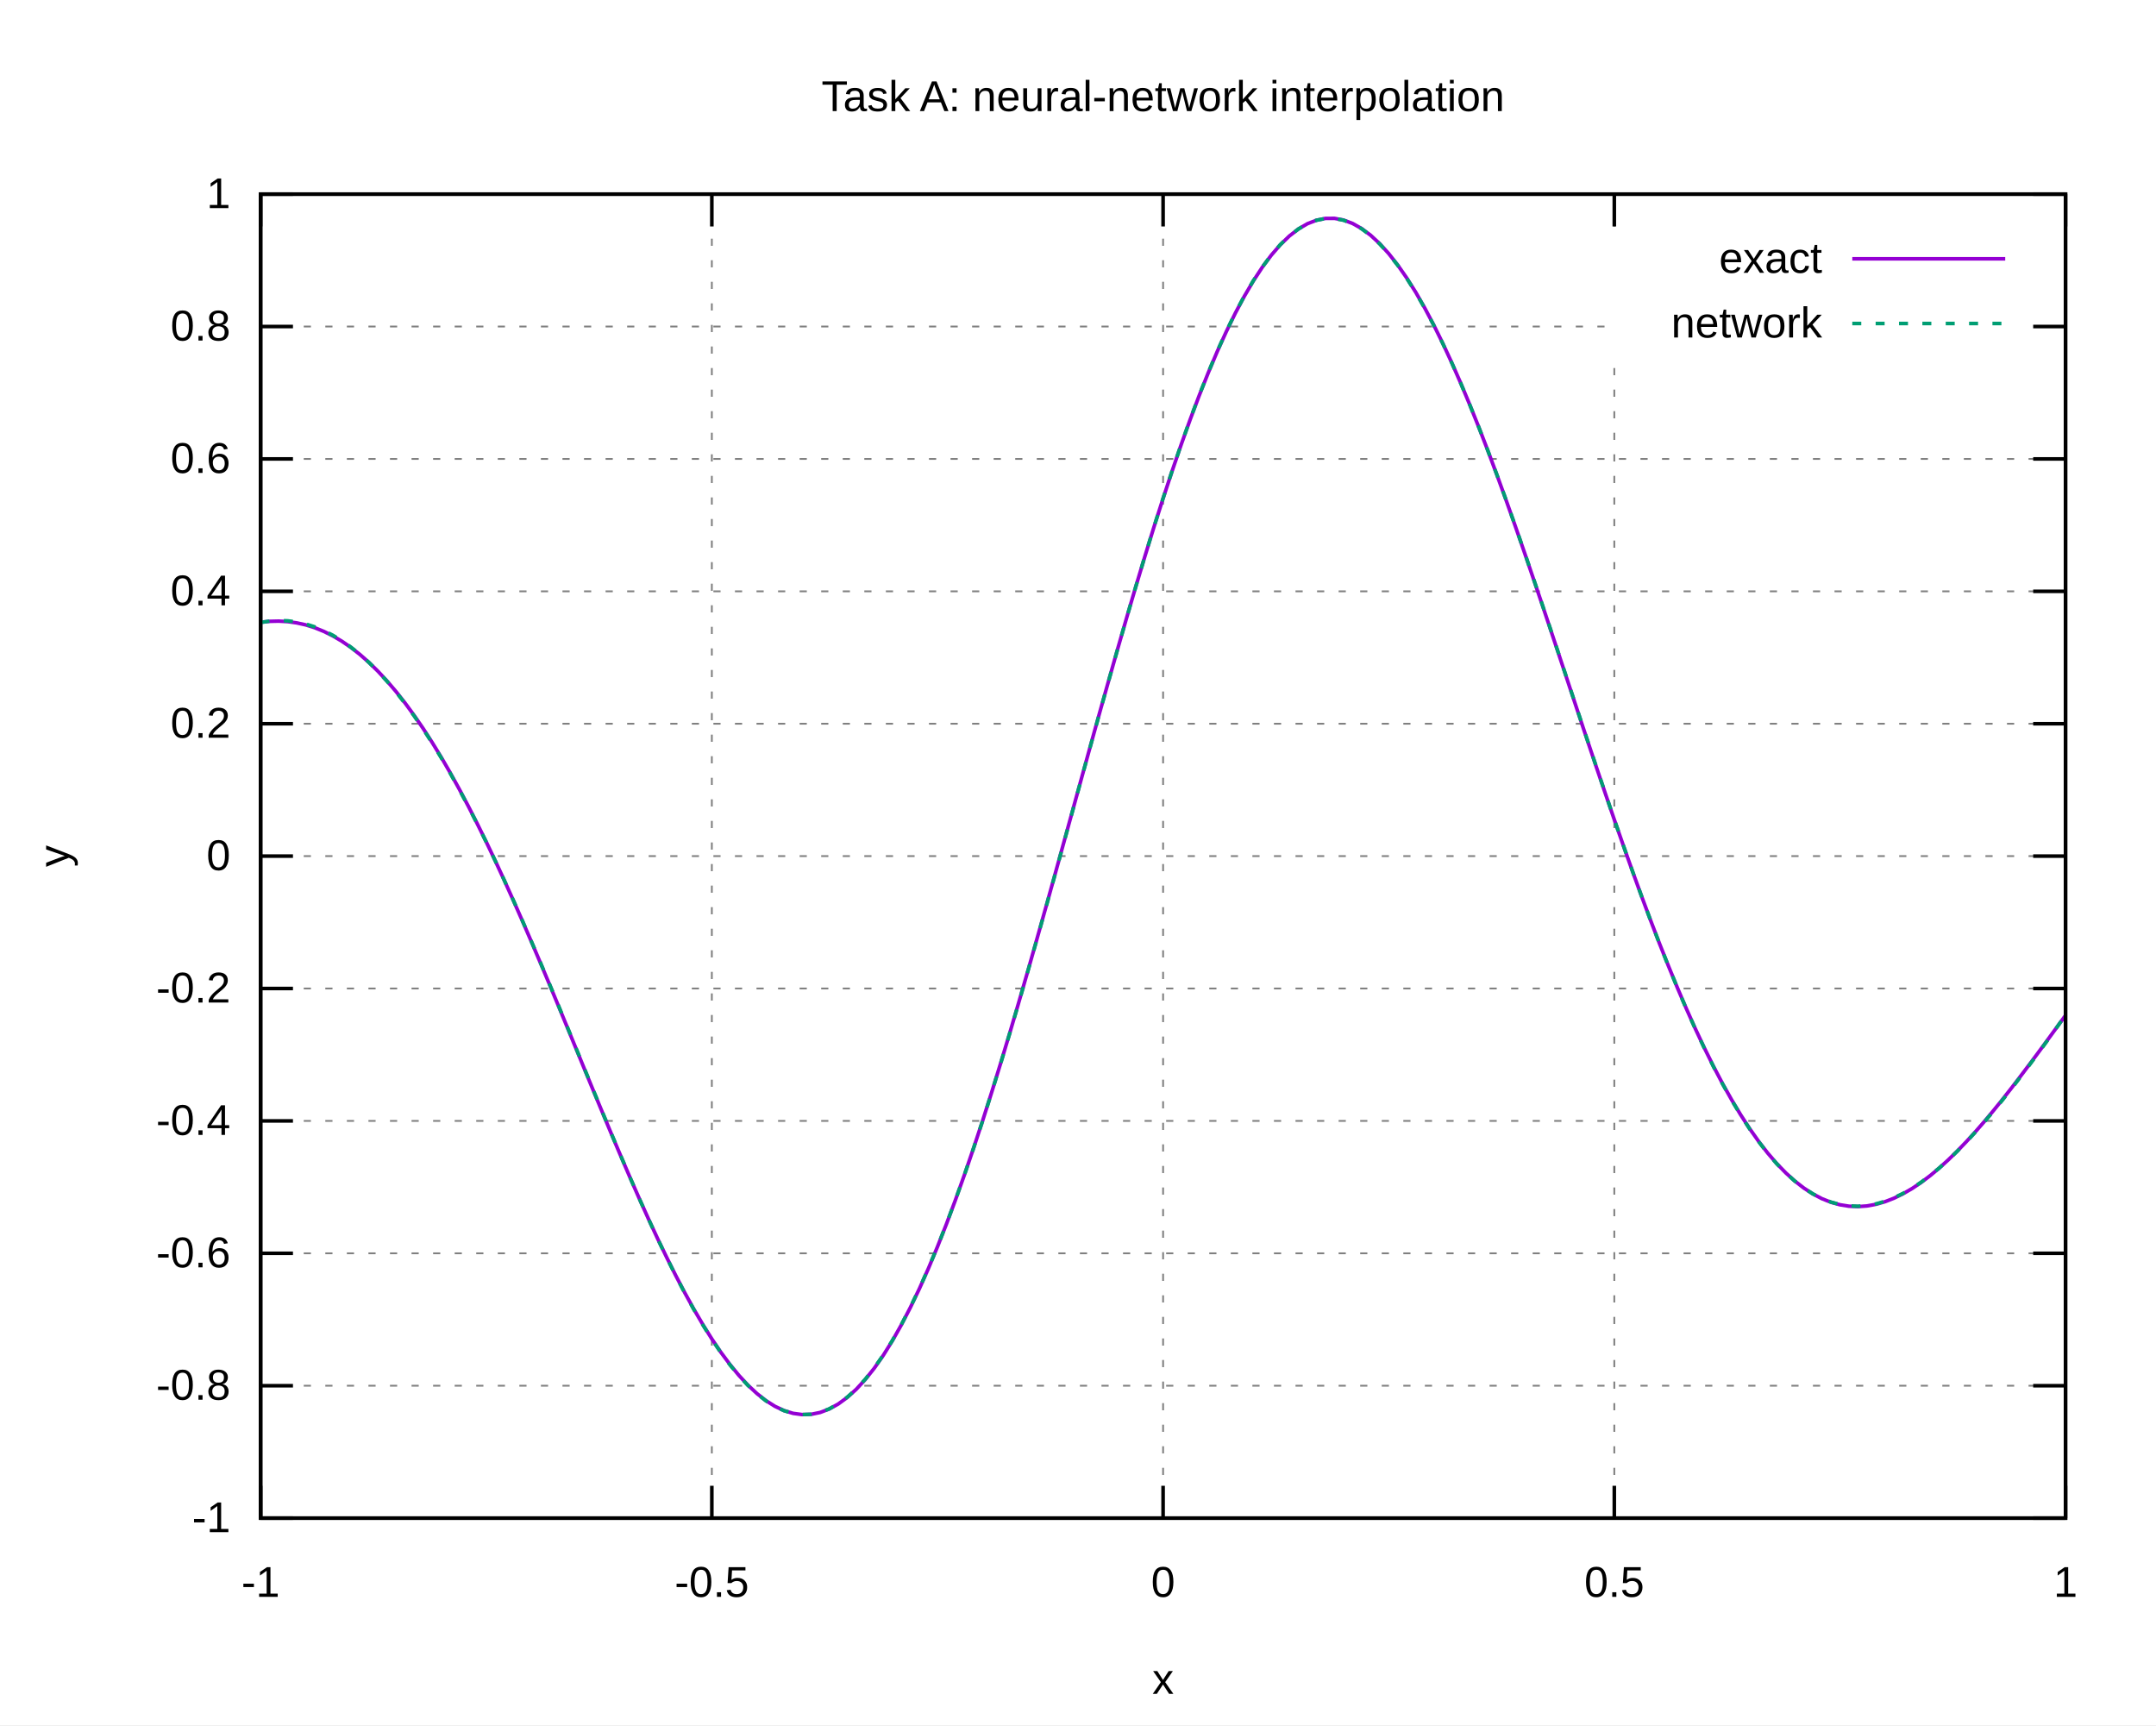
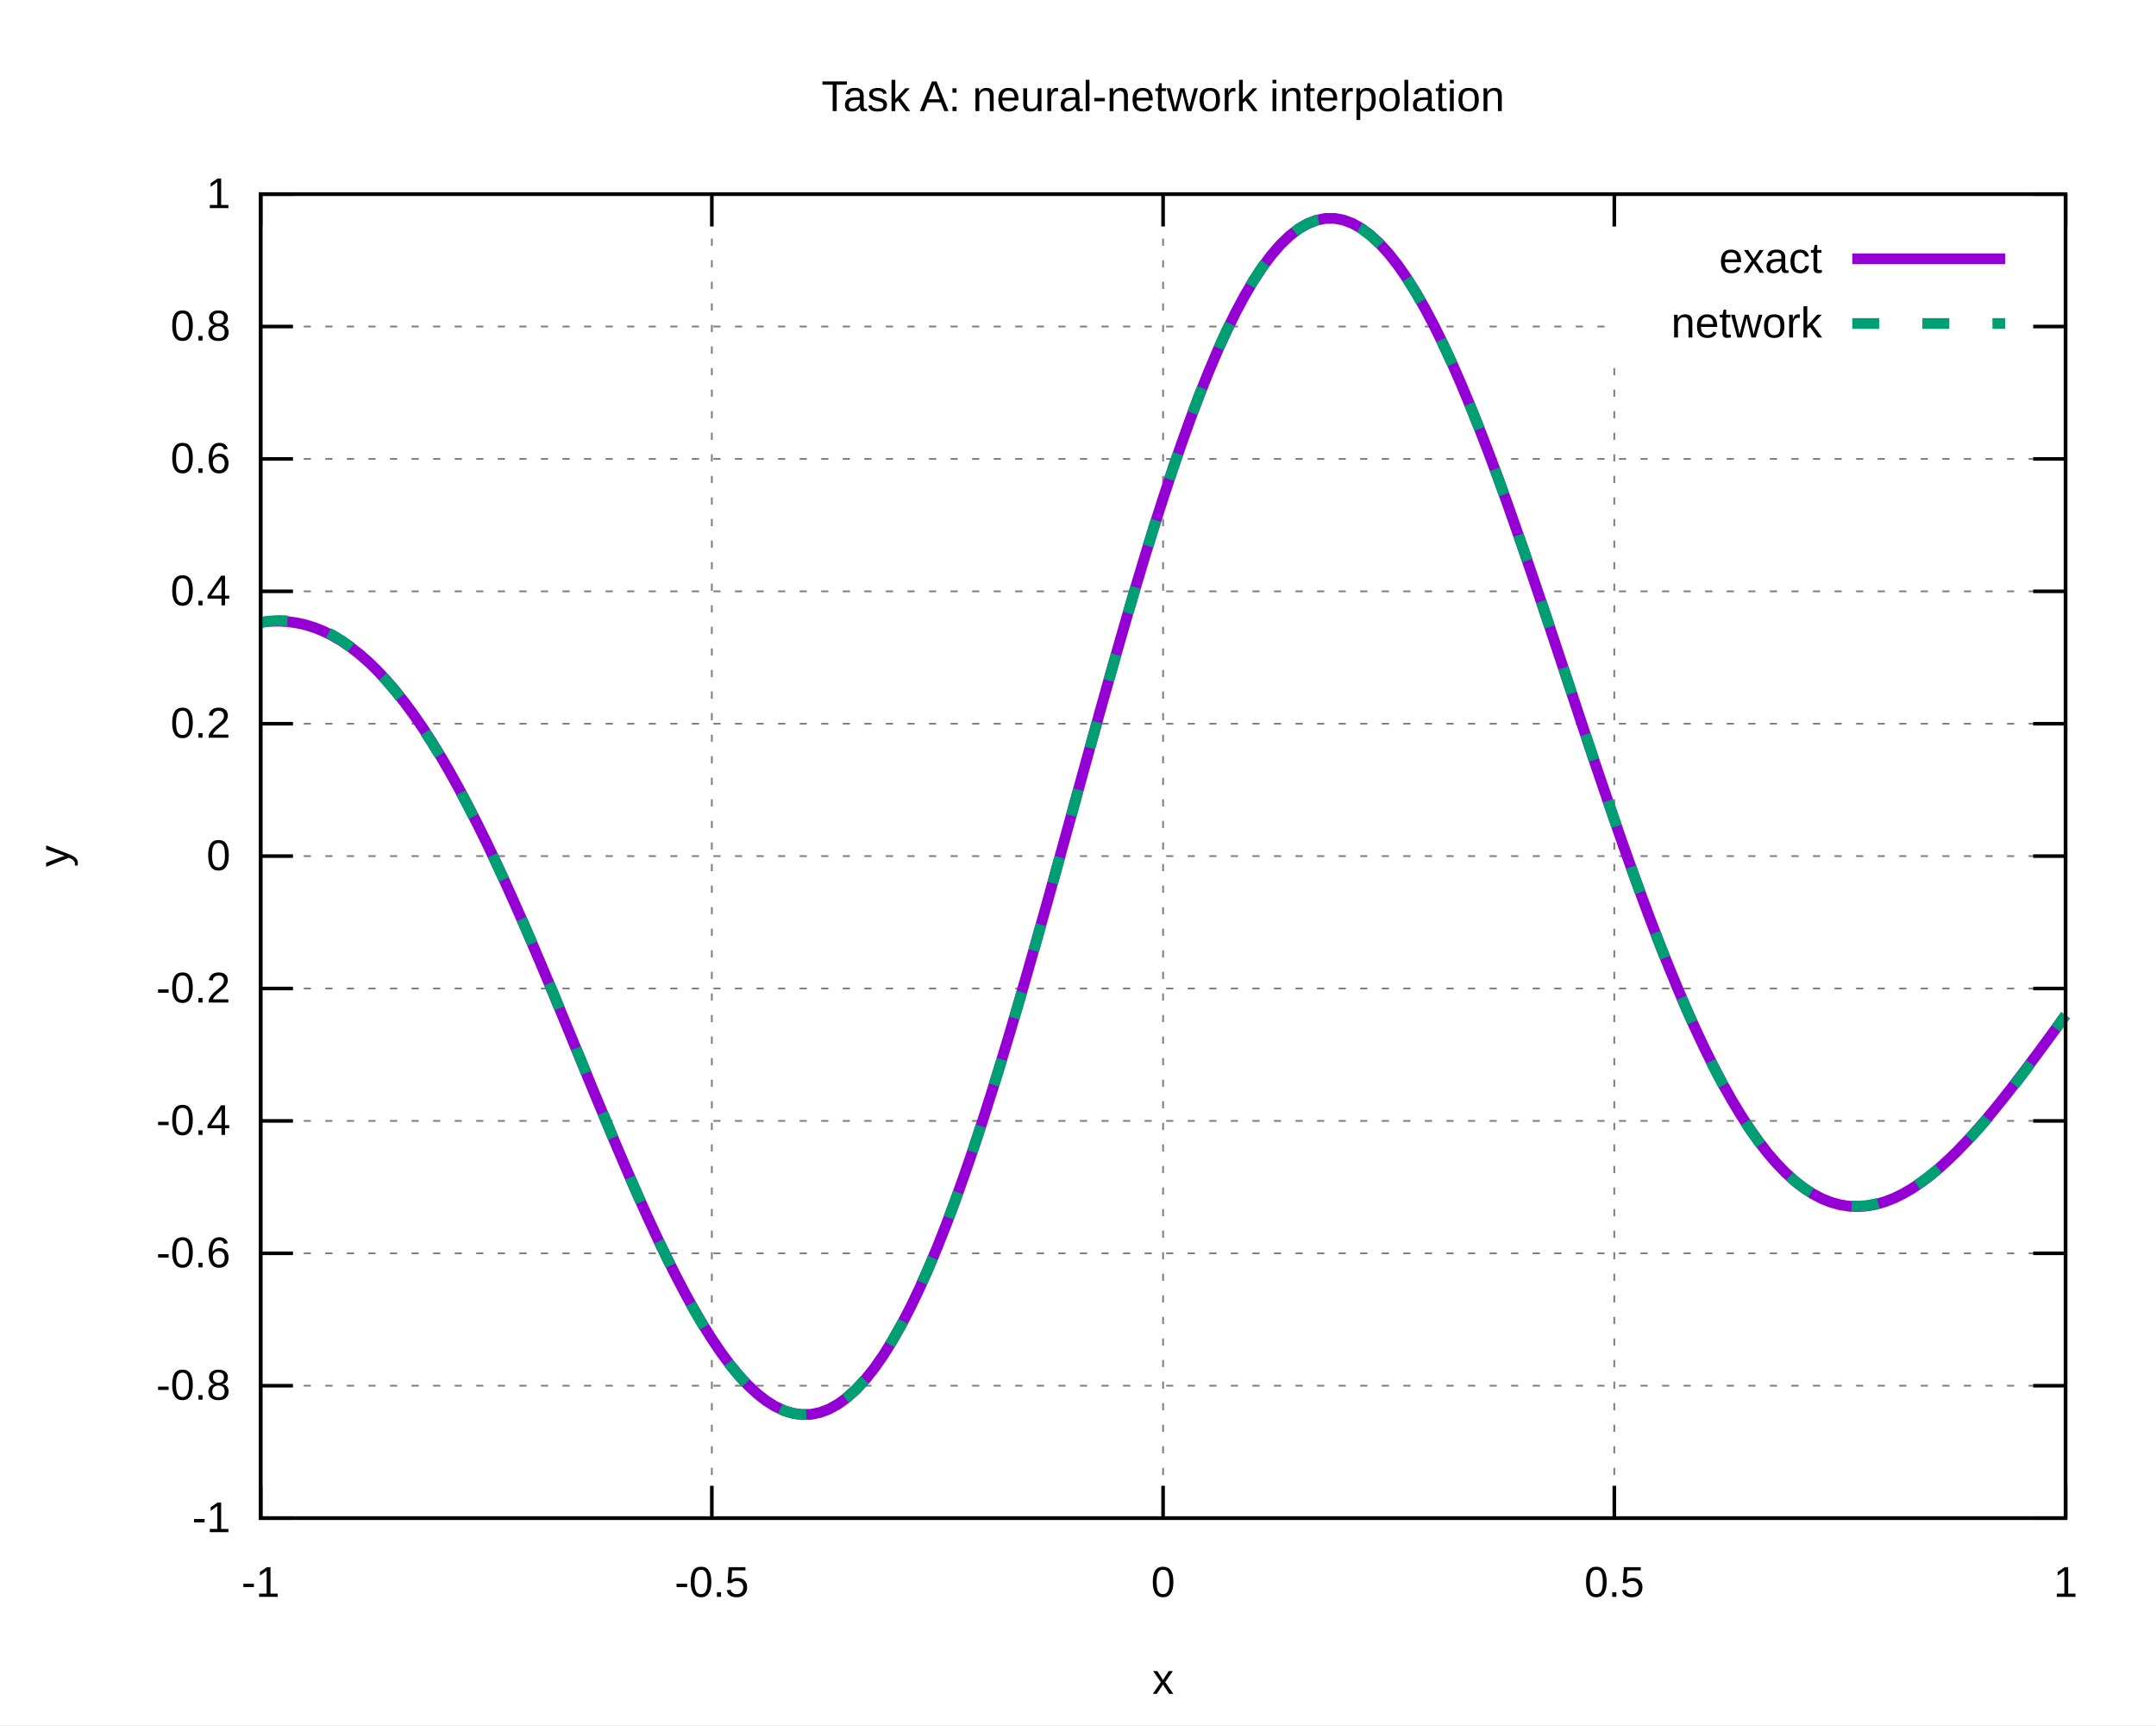
<svg xmlns="http://www.w3.org/2000/svg" xmlns:xlink="http://www.w3.org/1999/xlink" width="600" height="480" viewBox="0 0 600 480">
  <g id="gnuplot_canvas">
    <rect x="0" y="0" width="600" height="480" fill="#ffffff" />
    <defs>
      <circle id="gpDot" r="0.5" stroke-width="0.5" stroke="currentColor" />
      <path id="gpPt0" stroke-width="0.222" stroke="currentColor" d="M-1,0 h2 M0,-1 v2" />
      <path id="gpPt1" stroke-width="0.222" stroke="currentColor" d="M-1,-1 L1,1 M1,-1 L-1,1" />
      <path id="gpPt2" stroke-width="0.222" stroke="currentColor" d="M-1,0 L1,0 M0,-1 L0,1 M-1,-1 L1,1 M-1,1 L1,-1" />
      <rect id="gpPt3" stroke-width="0.222" stroke="currentColor" x="-1" y="-1" width="2" height="2" />
      <rect id="gpPt4" stroke-width="0.222" stroke="currentColor" fill="currentColor" x="-1" y="-1" width="2" height="2" />
      <circle id="gpPt5" stroke-width="0.222" stroke="currentColor" cx="0" cy="0" r="1" />
      <use xlink:href="#gpPt5" id="gpPt6" fill="currentColor" stroke="none" />
      <path id="gpPt7" stroke-width="0.222" stroke="currentColor" d="M0,-1.33 L-1.33,0.67 L1.33,0.67 z" />
      <use xlink:href="#gpPt7" id="gpPt8" fill="currentColor" stroke="none" />
      <use xlink:href="#gpPt7" id="gpPt9" stroke="currentColor" transform="rotate(180)" />
      <use xlink:href="#gpPt9" id="gpPt10" fill="currentColor" stroke="none" />
      <use xlink:href="#gpPt3" id="gpPt11" stroke="currentColor" transform="rotate(45)" />
      <use xlink:href="#gpPt11" id="gpPt12" fill="currentColor" stroke="none" />
      <path id="gpPt13" stroke-width="0.222" stroke="currentColor" d="M0,1.330 L1.265,0.411 L0.782,-1.067 L-0.782,-1.076 L-1.265,0.411 z" />
      <use xlink:href="#gpPt13" id="gpPt14" fill="currentColor" stroke="none" />
      <filter id="textbox" filterUnits="objectBoundingBox" x="0" y="0" height="1" width="1">
        <feFlood flood-color="#FFFFFF" flood-opacity="1" result="bgnd" />
        <feComposite in="SourceGraphic" in2="bgnd" operator="atop" />
      </filter>
      <filter id="greybox" filterUnits="objectBoundingBox" x="0" y="0" height="1" width="1">
        <feFlood flood-color="lightgrey" flood-opacity="1" result="grey" />
        <feComposite in="SourceGraphic" in2="grey" operator="atop" />
      </filter>
    </defs>
    <g fill="none" color="#FFFFFF" stroke="currentColor" stroke-width="1.00" stroke-linecap="butt" stroke-linejoin="miter">
</g>
    <g fill="none" color="black" stroke="currentColor" stroke-width="1.00" stroke-linecap="butt" stroke-linejoin="miter">
</g>
    <g fill="none" color="black" stroke="black" stroke-width="0.50" stroke-linecap="butt" stroke-linejoin="miter">
</g>
    <g fill="none" color="gray" stroke="currentColor" stroke-width="0.50" stroke-linecap="butt" stroke-linejoin="miter">
      <path stroke="gray" stroke-dasharray="2,4" class="gridline" d="M72.53,422.40 L574.82,422.40  " />
    </g>
    <g fill="none" color="gray" stroke="gray" stroke-width="1.00" stroke-linecap="butt" stroke-linejoin="miter">
</g>
    <g fill="none" color="black" stroke="currentColor" stroke-width="1.00" stroke-linecap="butt" stroke-linejoin="miter">
      <path stroke="black" d="M72.53,422.40 L81.53,422.40 M574.82,422.40 L565.82,422.40  " />
      <g transform="translate(64.14,426.30)" stroke="none" fill="black" font-family="Arial" font-size="12.00" text-anchor="end">
        <text>
          <tspan font-family="Arial">-1</tspan>
        </text>
      </g>
    </g>
    <g fill="none" color="black" stroke="currentColor" stroke-width="1.00" stroke-linecap="butt" stroke-linejoin="miter">
</g>
    <g fill="none" color="black" stroke="black" stroke-width="0.50" stroke-linecap="butt" stroke-linejoin="miter">
</g>
    <g fill="none" color="gray" stroke="currentColor" stroke-width="0.50" stroke-linecap="butt" stroke-linejoin="miter">
      <path stroke="gray" stroke-dasharray="2,4" class="gridline" d="M72.53,385.56 L574.82,385.56  " />
    </g>
    <g fill="none" color="gray" stroke="gray" stroke-width="1.00" stroke-linecap="butt" stroke-linejoin="miter">
</g>
    <g fill="none" color="black" stroke="currentColor" stroke-width="1.00" stroke-linecap="butt" stroke-linejoin="miter">
      <path stroke="black" d="M72.53,385.56 L81.53,385.56 M574.82,385.56 L565.82,385.56  " />
      <g transform="translate(64.14,389.46)" stroke="none" fill="black" font-family="Arial" font-size="12.00" text-anchor="end">
        <text>
          <tspan font-family="Arial">-0.8</tspan>
        </text>
      </g>
    </g>
    <g fill="none" color="black" stroke="currentColor" stroke-width="1.00" stroke-linecap="butt" stroke-linejoin="miter">
</g>
    <g fill="none" color="black" stroke="black" stroke-width="0.50" stroke-linecap="butt" stroke-linejoin="miter">
</g>
    <g fill="none" color="gray" stroke="currentColor" stroke-width="0.50" stroke-linecap="butt" stroke-linejoin="miter">
      <path stroke="gray" stroke-dasharray="2,4" class="gridline" d="M72.53,348.72 L574.82,348.72  " />
    </g>
    <g fill="none" color="gray" stroke="gray" stroke-width="1.00" stroke-linecap="butt" stroke-linejoin="miter">
</g>
    <g fill="none" color="black" stroke="currentColor" stroke-width="1.00" stroke-linecap="butt" stroke-linejoin="miter">
      <path stroke="black" d="M72.53,348.72 L81.53,348.72 M574.82,348.72 L565.82,348.72  " />
      <g transform="translate(64.14,352.62)" stroke="none" fill="black" font-family="Arial" font-size="12.00" text-anchor="end">
        <text>
          <tspan font-family="Arial">-0.6</tspan>
        </text>
      </g>
    </g>
    <g fill="none" color="black" stroke="currentColor" stroke-width="1.00" stroke-linecap="butt" stroke-linejoin="miter">
</g>
    <g fill="none" color="black" stroke="black" stroke-width="0.50" stroke-linecap="butt" stroke-linejoin="miter">
</g>
    <g fill="none" color="gray" stroke="currentColor" stroke-width="0.50" stroke-linecap="butt" stroke-linejoin="miter">
      <path stroke="gray" stroke-dasharray="2,4" class="gridline" d="M72.53,311.88 L574.82,311.88  " />
    </g>
    <g fill="none" color="gray" stroke="gray" stroke-width="1.00" stroke-linecap="butt" stroke-linejoin="miter">
</g>
    <g fill="none" color="black" stroke="currentColor" stroke-width="1.00" stroke-linecap="butt" stroke-linejoin="miter">
      <path stroke="black" d="M72.53,311.88 L81.53,311.88 M574.82,311.88 L565.82,311.88  " />
      <g transform="translate(64.14,315.78)" stroke="none" fill="black" font-family="Arial" font-size="12.00" text-anchor="end">
        <text>
          <tspan font-family="Arial">-0.4</tspan>
        </text>
      </g>
    </g>
    <g fill="none" color="black" stroke="currentColor" stroke-width="1.00" stroke-linecap="butt" stroke-linejoin="miter">
</g>
    <g fill="none" color="black" stroke="black" stroke-width="0.50" stroke-linecap="butt" stroke-linejoin="miter">
</g>
    <g fill="none" color="gray" stroke="currentColor" stroke-width="0.50" stroke-linecap="butt" stroke-linejoin="miter">
      <path stroke="gray" stroke-dasharray="2,4" class="gridline" d="M72.53,275.04 L574.82,275.04  " />
    </g>
    <g fill="none" color="gray" stroke="gray" stroke-width="1.00" stroke-linecap="butt" stroke-linejoin="miter">
</g>
    <g fill="none" color="black" stroke="currentColor" stroke-width="1.00" stroke-linecap="butt" stroke-linejoin="miter">
      <path stroke="black" d="M72.53,275.04 L81.53,275.04 M574.82,275.04 L565.82,275.04  " />
      <g transform="translate(64.14,278.94)" stroke="none" fill="black" font-family="Arial" font-size="12.00" text-anchor="end">
        <text>
          <tspan font-family="Arial">-0.2</tspan>
        </text>
      </g>
    </g>
    <g fill="none" color="black" stroke="currentColor" stroke-width="1.00" stroke-linecap="butt" stroke-linejoin="miter">
</g>
    <g fill="none" color="black" stroke="black" stroke-width="0.50" stroke-linecap="butt" stroke-linejoin="miter">
</g>
    <g fill="none" color="gray" stroke="currentColor" stroke-width="0.50" stroke-linecap="butt" stroke-linejoin="miter">
      <path stroke="gray" stroke-dasharray="2,4" class="gridline" d="M72.53,238.20 L574.82,238.20  " />
    </g>
    <g fill="none" color="gray" stroke="gray" stroke-width="1.00" stroke-linecap="butt" stroke-linejoin="miter">
</g>
    <g fill="none" color="black" stroke="currentColor" stroke-width="1.00" stroke-linecap="butt" stroke-linejoin="miter">
      <path stroke="black" d="M72.53,238.20 L81.53,238.20 M574.82,238.20 L565.82,238.20  " />
      <g transform="translate(64.14,242.10)" stroke="none" fill="black" font-family="Arial" font-size="12.00" text-anchor="end">
        <text>
          <tspan font-family="Arial"> 0</tspan>
        </text>
      </g>
    </g>
    <g fill="none" color="black" stroke="currentColor" stroke-width="1.00" stroke-linecap="butt" stroke-linejoin="miter">
</g>
    <g fill="none" color="black" stroke="black" stroke-width="0.50" stroke-linecap="butt" stroke-linejoin="miter">
</g>
    <g fill="none" color="gray" stroke="currentColor" stroke-width="0.50" stroke-linecap="butt" stroke-linejoin="miter">
      <path stroke="gray" stroke-dasharray="2,4" class="gridline" d="M72.53,201.37 L574.82,201.37  " />
    </g>
    <g fill="none" color="gray" stroke="gray" stroke-width="1.00" stroke-linecap="butt" stroke-linejoin="miter">
</g>
    <g fill="none" color="black" stroke="currentColor" stroke-width="1.00" stroke-linecap="butt" stroke-linejoin="miter">
      <path stroke="black" d="M72.53,201.37 L81.53,201.37 M574.82,201.37 L565.82,201.37  " />
      <g transform="translate(64.14,205.27)" stroke="none" fill="black" font-family="Arial" font-size="12.00" text-anchor="end">
        <text>
          <tspan font-family="Arial"> 0.2</tspan>
        </text>
      </g>
    </g>
    <g fill="none" color="black" stroke="currentColor" stroke-width="1.00" stroke-linecap="butt" stroke-linejoin="miter">
</g>
    <g fill="none" color="black" stroke="black" stroke-width="0.50" stroke-linecap="butt" stroke-linejoin="miter">
</g>
    <g fill="none" color="gray" stroke="currentColor" stroke-width="0.50" stroke-linecap="butt" stroke-linejoin="miter">
      <path stroke="gray" stroke-dasharray="2,4" class="gridline" d="M72.53,164.53 L574.82,164.53  " />
    </g>
    <g fill="none" color="gray" stroke="gray" stroke-width="1.00" stroke-linecap="butt" stroke-linejoin="miter">
</g>
    <g fill="none" color="black" stroke="currentColor" stroke-width="1.00" stroke-linecap="butt" stroke-linejoin="miter">
      <path stroke="black" d="M72.53,164.53 L81.53,164.53 M574.82,164.53 L565.82,164.53  " />
      <g transform="translate(64.14,168.43)" stroke="none" fill="black" font-family="Arial" font-size="12.00" text-anchor="end">
        <text>
          <tspan font-family="Arial"> 0.4</tspan>
        </text>
      </g>
    </g>
    <g fill="none" color="black" stroke="currentColor" stroke-width="1.00" stroke-linecap="butt" stroke-linejoin="miter">
</g>
    <g fill="none" color="black" stroke="black" stroke-width="0.50" stroke-linecap="butt" stroke-linejoin="miter">
</g>
    <g fill="none" color="gray" stroke="currentColor" stroke-width="0.50" stroke-linecap="butt" stroke-linejoin="miter">
      <path stroke="gray" stroke-dasharray="2,4" class="gridline" d="M72.53,127.69 L574.82,127.69  " />
    </g>
    <g fill="none" color="gray" stroke="gray" stroke-width="1.00" stroke-linecap="butt" stroke-linejoin="miter">
</g>
    <g fill="none" color="black" stroke="currentColor" stroke-width="1.00" stroke-linecap="butt" stroke-linejoin="miter">
      <path stroke="black" d="M72.53,127.69 L81.53,127.69 M574.82,127.69 L565.82,127.69  " />
      <g transform="translate(64.14,131.59)" stroke="none" fill="black" font-family="Arial" font-size="12.00" text-anchor="end">
        <text>
          <tspan font-family="Arial"> 0.6</tspan>
        </text>
      </g>
    </g>
    <g fill="none" color="black" stroke="currentColor" stroke-width="1.00" stroke-linecap="butt" stroke-linejoin="miter">
</g>
    <g fill="none" color="black" stroke="black" stroke-width="0.50" stroke-linecap="butt" stroke-linejoin="miter">
</g>
    <g fill="none" color="gray" stroke="currentColor" stroke-width="0.50" stroke-linecap="butt" stroke-linejoin="miter">
      <path stroke="gray" stroke-dasharray="2,4" class="gridline" d="M72.53,90.85 L448.36,90.85 M566.43,90.85 L574.82,90.85  " />
    </g>
    <g fill="none" color="gray" stroke="gray" stroke-width="1.00" stroke-linecap="butt" stroke-linejoin="miter">
</g>
    <g fill="none" color="black" stroke="currentColor" stroke-width="1.00" stroke-linecap="butt" stroke-linejoin="miter">
      <path stroke="black" d="M72.53,90.85 L81.53,90.85 M574.82,90.85 L565.82,90.85  " />
      <g transform="translate(64.14,94.75)" stroke="none" fill="black" font-family="Arial" font-size="12.00" text-anchor="end">
        <text>
          <tspan font-family="Arial"> 0.8</tspan>
        </text>
      </g>
    </g>
    <g fill="none" color="black" stroke="currentColor" stroke-width="1.00" stroke-linecap="butt" stroke-linejoin="miter">
</g>
    <g fill="none" color="black" stroke="black" stroke-width="0.50" stroke-linecap="butt" stroke-linejoin="miter">
</g>
    <g fill="none" color="gray" stroke="currentColor" stroke-width="0.50" stroke-linecap="butt" stroke-linejoin="miter">
      <path stroke="gray" stroke-dasharray="2,4" class="gridline" d="M72.53,54.01 L574.82,54.01  " />
    </g>
    <g fill="none" color="gray" stroke="gray" stroke-width="1.00" stroke-linecap="butt" stroke-linejoin="miter">
</g>
    <g fill="none" color="black" stroke="currentColor" stroke-width="1.00" stroke-linecap="butt" stroke-linejoin="miter">
      <path stroke="black" d="M72.53,54.01 L81.53,54.01 M574.82,54.01 L565.82,54.01  " />
      <g transform="translate(64.14,57.91)" stroke="none" fill="black" font-family="Arial" font-size="12.00" text-anchor="end">
        <text>
          <tspan font-family="Arial"> 1</tspan>
        </text>
      </g>
    </g>
    <g fill="none" color="black" stroke="currentColor" stroke-width="1.00" stroke-linecap="butt" stroke-linejoin="miter">
</g>
    <g fill="none" color="black" stroke="black" stroke-width="0.50" stroke-linecap="butt" stroke-linejoin="miter">
</g>
    <g fill="none" color="gray" stroke="currentColor" stroke-width="0.50" stroke-linecap="butt" stroke-linejoin="miter">
      <path stroke="gray" stroke-dasharray="2,4" class="gridline" d="M72.53,422.40 L72.53,54.01  " />
    </g>
    <g fill="none" color="gray" stroke="gray" stroke-width="1.00" stroke-linecap="butt" stroke-linejoin="miter">
</g>
    <g fill="none" color="black" stroke="currentColor" stroke-width="1.00" stroke-linecap="butt" stroke-linejoin="miter">
      <path stroke="black" d="M72.53,422.40 L72.53,413.40 M72.53,54.01 L72.53,63.01  " />
      <g transform="translate(72.53,444.30)" stroke="none" fill="black" font-family="Arial" font-size="12.00" text-anchor="middle">
        <text>
          <tspan font-family="Arial">-1</tspan>
        </text>
      </g>
    </g>
    <g fill="none" color="black" stroke="currentColor" stroke-width="1.00" stroke-linecap="butt" stroke-linejoin="miter">
</g>
    <g fill="none" color="black" stroke="black" stroke-width="0.50" stroke-linecap="butt" stroke-linejoin="miter">
</g>
    <g fill="none" color="gray" stroke="currentColor" stroke-width="0.50" stroke-linecap="butt" stroke-linejoin="miter">
      <path stroke="gray" stroke-dasharray="2,4" class="gridline" d="M198.10,422.40 L198.10,54.01  " />
    </g>
    <g fill="none" color="gray" stroke="gray" stroke-width="1.00" stroke-linecap="butt" stroke-linejoin="miter">
</g>
    <g fill="none" color="black" stroke="currentColor" stroke-width="1.00" stroke-linecap="butt" stroke-linejoin="miter">
      <path stroke="black" d="M198.10,422.40 L198.10,413.40 M198.10,54.01 L198.10,63.01  " />
      <g transform="translate(198.10,444.30)" stroke="none" fill="black" font-family="Arial" font-size="12.00" text-anchor="middle">
        <text>
          <tspan font-family="Arial">-0.5</tspan>
        </text>
      </g>
    </g>
    <g fill="none" color="black" stroke="currentColor" stroke-width="1.00" stroke-linecap="butt" stroke-linejoin="miter">
</g>
    <g fill="none" color="black" stroke="black" stroke-width="0.50" stroke-linecap="butt" stroke-linejoin="miter">
</g>
    <g fill="none" color="gray" stroke="currentColor" stroke-width="0.50" stroke-linecap="butt" stroke-linejoin="miter">
      <path stroke="gray" stroke-dasharray="2,4" class="gridline" d="M323.68,422.40 L323.68,54.01  " />
    </g>
    <g fill="none" color="gray" stroke="gray" stroke-width="1.00" stroke-linecap="butt" stroke-linejoin="miter">
</g>
    <g fill="none" color="black" stroke="currentColor" stroke-width="1.00" stroke-linecap="butt" stroke-linejoin="miter">
      <path stroke="black" d="M323.68,422.40 L323.68,413.40 M323.68,54.01 L323.68,63.01  " />
      <g transform="translate(323.68,444.30)" stroke="none" fill="black" font-family="Arial" font-size="12.00" text-anchor="middle">
        <text>
          <tspan font-family="Arial"> 0</tspan>
        </text>
      </g>
    </g>
    <g fill="none" color="black" stroke="currentColor" stroke-width="1.00" stroke-linecap="butt" stroke-linejoin="miter">
</g>
    <g fill="none" color="black" stroke="black" stroke-width="0.50" stroke-linecap="butt" stroke-linejoin="miter">
</g>
    <g fill="none" color="gray" stroke="currentColor" stroke-width="0.50" stroke-linecap="butt" stroke-linejoin="miter">
      <path stroke="gray" stroke-dasharray="2,4" class="gridline" d="M449.25,422.40 L449.25,99.01 M449.25,63.01 L449.25,54.01  " />
    </g>
    <g fill="none" color="gray" stroke="gray" stroke-width="1.00" stroke-linecap="butt" stroke-linejoin="miter">
</g>
    <g fill="none" color="black" stroke="currentColor" stroke-width="1.00" stroke-linecap="butt" stroke-linejoin="miter">
      <path stroke="black" d="M449.25,422.40 L449.25,413.40 M449.25,54.01 L449.25,63.01  " />
      <g transform="translate(449.25,444.30)" stroke="none" fill="black" font-family="Arial" font-size="12.00" text-anchor="middle">
        <text>
          <tspan font-family="Arial"> 0.5</tspan>
        </text>
      </g>
    </g>
    <g fill="none" color="black" stroke="currentColor" stroke-width="1.00" stroke-linecap="butt" stroke-linejoin="miter">
</g>
    <g fill="none" color="black" stroke="black" stroke-width="0.50" stroke-linecap="butt" stroke-linejoin="miter">
</g>
    <g fill="none" color="gray" stroke="currentColor" stroke-width="0.50" stroke-linecap="butt" stroke-linejoin="miter">
      <path stroke="gray" stroke-dasharray="2,4" class="gridline" d="M574.82,422.40 L574.82,54.01  " />
    </g>
    <g fill="none" color="gray" stroke="gray" stroke-width="1.00" stroke-linecap="butt" stroke-linejoin="miter">
</g>
    <g fill="none" color="black" stroke="currentColor" stroke-width="1.00" stroke-linecap="butt" stroke-linejoin="miter">
      <path stroke="black" d="M574.82,422.40 L574.82,413.40 M574.82,54.01 L574.82,63.01  " />
      <g transform="translate(574.82,444.30)" stroke="none" fill="black" font-family="Arial" font-size="12.00" text-anchor="middle">
        <text>
          <tspan font-family="Arial"> 1</tspan>
        </text>
      </g>
    </g>
    <g fill="none" color="black" stroke="currentColor" stroke-width="1.00" stroke-linecap="butt" stroke-linejoin="miter">
</g>
    <g fill="none" color="black" stroke="currentColor" stroke-width="1.00" stroke-linecap="butt" stroke-linejoin="miter">
      <path stroke="black" d="M72.53,54.01 L72.53,422.40 L574.82,422.40 L574.82,54.01 L72.53,54.01 Z  " />
    </g>
    <g fill="none" color="black" stroke="currentColor" stroke-width="1.00" stroke-linecap="butt" stroke-linejoin="miter">
</g>
    <g id="gnuplot_plot_1">
-       <g fill="none" color="black" stroke="currentColor" stroke-width="1.00" stroke-linecap="butt" stroke-linejoin="miter">
+       <g fill="none" color="#FFFFFF" stroke="black" stroke-width="3.00" stroke-linecap="butt" stroke-linejoin="miter">
+ </g>
+       <g fill="none" color="black" stroke="currentColor" stroke-width="3.00" stroke-linecap="butt" stroke-linejoin="miter">
        <g transform="translate(507.09,75.91)" stroke="none" fill="black" font-family="Arial" font-size="12.00" text-anchor="end">
          <text>
            <tspan font-family="Arial">exact</tspan>
          </text>
        </g>
      </g>
-       <g fill="none" color="black" stroke="currentColor" stroke-width="1.00" stroke-linecap="butt" stroke-linejoin="miter">
+       <g fill="none" color="black" stroke="currentColor" stroke-width="3.00" stroke-linecap="butt" stroke-linejoin="miter">
        <path stroke="rgb(148,   0, 211)" d="M515.48,72.01 L558.04,72.01 M72.53,173.14 L75.04,172.88 L77.55,172.82 L80.06,172.96 L82.58,173.31 L85.09,173.87   L87.60,174.66 L90.11,175.68 L92.62,176.93 L95.13,178.41 L97.64,180.14 L100.16,182.10 L102.67,184.31 L105.18,186.77   L107.69,189.47 L110.20,192.41 L112.71,195.59 L115.22,199.01 L117.74,202.66 L120.25,206.55 L122.76,210.65 L125.27,214.98   L127.78,219.51 L130.29,224.24 L132.80,229.16 L135.32,234.26 L137.83,239.52 L140.34,244.95 L142.85,250.51 L145.36,256.19   L147.87,261.99 L150.38,267.88 L152.90,273.86 L155.41,279.89 L157.92,285.96 L160.43,292.06 L162.94,298.16 L165.45,304.24   L167.97,310.29 L170.48,316.29 L172.99,322.20 L175.50,328.02 L178.01,333.72 L180.52,339.28 L183.03,344.68 L185.55,349.89   L188.06,354.91 L190.57,359.70 L193.08,364.25 L195.59,368.53 L198.10,372.54 L200.61,376.25 L203.13,379.64 L205.64,382.70   L208.15,385.41 L210.66,387.75 L213.17,389.72 L215.68,391.30 L218.19,392.48 L220.71,393.25 L223.22,393.59 L225.73,393.52   L228.24,393.00 L230.75,392.05 L233.26,390.66 L235.77,388.83 L238.29,386.55 L240.80,383.83 L243.31,380.68 L245.82,377.09   L248.33,373.07 L250.84,368.63 L253.35,363.79 L255.87,358.54 L258.38,352.91 L260.89,346.90 L263.40,340.54 L265.91,333.83   L268.42,326.80 L270.93,319.47 L273.45,311.85 L275.96,303.97 L278.47,295.85 L280.98,287.52 L283.49,279.00 L286.00,270.31   L288.51,261.48 L291.03,252.53 L293.54,243.51 L296.05,234.42 L298.56,225.31 L301.07,216.19 L303.58,207.10 L306.09,198.06   L308.61,189.11 L311.12,180.27 L313.63,171.57 L316.14,163.03 L318.65,154.69 L321.16,146.56 L323.68,138.68 L326.19,131.07   L328.70,123.75 L331.21,116.75 L333.72,110.08 L336.23,103.77 L338.74,97.83 L341.26,92.29 L343.77,87.15 L346.28,82.44   L348.79,78.17 L351.30,74.34 L353.81,70.98 L356.32,68.08 L358.84,65.65 L361.35,63.71 L363.86,62.24 L366.37,61.27   L368.88,60.77 L371.39,60.76 L373.90,61.23 L376.42,62.18 L378.93,63.59 L381.44,65.46 L383.95,67.79 L386.46,70.55   L388.97,73.74 L391.48,77.34 L394.00,81.34 L396.51,85.73 L399.02,90.47 L401.53,95.56 L404.04,100.98 L406.55,106.70   L409.06,112.70 L411.58,118.97 L414.09,125.47 L416.60,132.19 L419.11,139.10 L421.62,146.18 L424.13,153.40 L426.64,160.74   L429.16,168.17 L431.67,175.67 L434.18,183.21 L436.69,190.77 L439.20,198.33 L441.71,205.86 L444.22,213.34 L446.74,220.75   L449.25,228.06 L451.76,235.25 L454.27,242.31 L456.78,249.21 L459.29,255.93 L461.80,262.47 L464.32,268.79 L466.83,274.89   L469.34,280.74 L471.85,286.35 L474.36,291.68 L476.87,296.74 L479.38,301.52 L481.90,306.00 L484.41,310.17 L486.92,314.04   L489.43,317.59 L491.94,320.83 L494.45,323.74 L496.97,326.34 L499.48,328.61 L501.99,330.56 L504.50,332.19 L507.01,333.51   L509.52,334.51 L512.03,335.21 L514.55,335.61 L517.06,335.72 L519.57,335.54 L522.08,335.08 L524.59,334.36 L527.10,333.38   L529.61,332.15 L532.13,330.69 L534.64,329.01 L537.15,327.11 L539.66,325.02 L542.17,322.74 L544.68,320.30 L547.19,317.69   L549.71,314.94 L552.22,312.06 L554.73,309.06 L557.24,305.96 L559.75,302.77 L562.26,299.50 L564.77,296.17 L567.29,292.80   L569.80,289.38 L572.31,285.95 L574.82,282.50  " />
      </g>
    </g>
    <g id="gnuplot_plot_2">
-       <g fill="none" color="black" stroke="currentColor" stroke-width="1.00" stroke-linecap="butt" stroke-linejoin="miter">
+       <g fill="none" color="black" stroke="currentColor" stroke-width="3.00" stroke-linecap="butt" stroke-linejoin="miter">
        <g transform="translate(507.09,93.91)" stroke="none" fill="black" font-family="Arial" font-size="12.00" text-anchor="end">
          <text>
            <tspan font-family="Arial">network</tspan>
          </text>
        </g>
      </g>
-       <g fill="none" color="black" stroke="currentColor" stroke-width="1.00" stroke-linecap="butt" stroke-linejoin="miter">
-         <path stroke="rgb(  0, 158, 115)" stroke-dasharray="2.5,4.0" d="M515.48,90.01 L558.04,90.01 M72.53,173.20 L75.04,172.81 L77.55,172.65 L80.06,172.74 L82.58,173.06 L85.09,173.62   L87.60,174.42 L90.11,175.46 L92.62,176.75 L95.13,178.28 L97.64,180.05 L100.16,182.07 L102.67,184.32 L105.18,186.82   L107.69,189.55 L110.20,192.52 L112.71,195.73 L115.22,199.16 L117.74,202.82 L120.25,206.70 L122.76,210.80 L125.27,215.11   L127.78,219.62 L130.29,224.33 L132.80,229.22 L135.32,234.29 L137.83,239.53 L140.34,244.93 L142.85,250.46 L145.36,256.13   L147.87,261.91 L150.38,267.78 L152.90,273.74 L155.41,279.77 L157.92,285.84 L160.43,291.94 L162.94,298.05 L165.45,304.14   L167.97,310.21 L170.48,316.22 L172.99,322.15 L175.50,327.99 L178.01,333.71 L180.52,339.29 L183.03,344.71 L185.55,349.94   L188.06,354.97 L190.57,359.78 L193.08,364.34 L195.59,368.63 L198.10,372.64 L200.61,376.35 L203.13,379.74 L205.64,382.79   L208.15,385.49 L210.66,387.83 L213.17,389.78 L215.68,391.35 L218.19,392.51 L220.71,393.26 L223.22,393.59 L225.73,393.50   L228.24,392.97 L230.75,392.00 L233.26,390.60 L235.77,388.75 L238.29,386.47 L240.80,383.75 L243.31,380.59 L245.82,377.00   L248.33,372.98 L250.84,368.55 L253.35,363.71 L255.87,358.47 L258.38,352.85 L260.89,346.86 L263.40,340.51 L265.91,333.82   L268.42,326.80 L270.93,319.48 L273.45,311.88 L275.96,304.02 L278.47,295.91 L280.98,287.59 L283.49,279.07 L286.00,270.39   L288.51,261.56 L291.03,252.62 L293.54,243.59 L296.05,234.50 L298.56,225.38 L301.07,216.25 L303.58,207.15 L306.09,198.11   L308.61,189.14 L311.12,180.29 L313.63,171.58 L316.14,163.03 L318.65,154.67 L321.16,146.53 L323.68,138.64 L326.19,131.02   L328.70,123.69 L331.21,116.68 L333.72,110.01 L336.23,103.69 L338.74,97.75 L341.26,92.21 L343.77,87.08 L346.28,82.37   L348.79,78.10 L351.30,74.29 L353.81,70.93 L356.32,68.04 L358.84,65.63 L361.35,63.70 L363.86,62.25 L366.37,61.28   L368.88,60.80 L371.39,60.80 L373.90,61.28 L376.42,62.24 L378.93,63.66 L381.44,65.54 L383.95,67.86 L386.46,70.63   L388.97,73.82 L391.48,77.42 L394.00,81.41 L396.51,85.79 L399.02,90.53 L401.53,95.61 L404.04,101.01 L406.55,106.72   L409.06,112.71 L411.58,118.97 L414.09,125.46 L416.60,132.16 L419.11,139.06 L421.62,146.13 L424.13,153.34 L426.64,160.67   L429.16,168.09 L431.67,175.59 L434.18,183.13 L436.69,190.69 L439.20,198.25 L441.71,205.79 L444.22,213.27 L446.74,220.69   L449.25,228.01 L451.76,235.22 L454.27,242.29 L456.78,249.20 L459.29,255.94 L461.80,262.49 L464.32,268.83 L466.83,274.94   L469.34,280.81 L471.85,286.42 L474.36,291.77 L476.87,296.83 L479.38,301.61 L481.90,306.09 L484.41,310.26 L486.92,314.13   L489.43,317.67 L491.94,320.90 L494.45,323.80 L496.97,326.38 L499.48,328.63 L501.99,330.56 L504.50,332.18 L507.01,333.47   L509.52,334.46 L512.03,335.14 L514.55,335.52 L517.06,335.62 L519.57,335.43 L522.08,334.96 L524.59,334.24 L527.10,333.26   L529.61,332.04 L532.13,330.60 L534.64,328.93 L537.15,327.06 L539.66,324.99 L542.17,322.74 L544.68,320.33 L547.19,317.75   L549.71,315.03 L552.22,312.18 L554.73,309.21 L557.24,306.13 L559.75,302.95 L562.26,299.68 L564.77,296.34 L567.29,292.94   L569.80,289.48 L572.31,285.98 L574.82,282.44  " />
+       <g fill="none" color="black" stroke="currentColor" stroke-width="3.00" stroke-linecap="butt" stroke-linejoin="miter">
+         <path stroke="rgb(  0, 158, 115)" stroke-dasharray="7.5,12.0" d="M515.48,90.01 L558.04,90.01 M72.53,173.20 L75.04,172.81 L77.55,172.65 L80.06,172.74 L82.58,173.06 L85.09,173.62   L87.60,174.42 L90.11,175.46 L92.62,176.75 L95.13,178.28 L97.64,180.05 L100.16,182.07 L102.67,184.32 L105.18,186.82   L107.69,189.55 L110.20,192.52 L112.71,195.73 L115.22,199.16 L117.74,202.82 L120.25,206.70 L122.76,210.80 L125.27,215.11   L127.78,219.62 L130.29,224.33 L132.80,229.22 L135.32,234.29 L137.83,239.53 L140.34,244.93 L142.85,250.46 L145.36,256.13   L147.87,261.91 L150.38,267.78 L152.90,273.74 L155.41,279.77 L157.92,285.84 L160.43,291.94 L162.94,298.05 L165.45,304.14   L167.97,310.21 L170.48,316.22 L172.99,322.15 L175.50,327.99 L178.01,333.71 L180.52,339.29 L183.03,344.71 L185.55,349.94   L188.06,354.97 L190.57,359.78 L193.08,364.34 L195.59,368.63 L198.10,372.64 L200.61,376.35 L203.13,379.74 L205.64,382.79   L208.15,385.49 L210.66,387.83 L213.17,389.78 L215.68,391.35 L218.19,392.51 L220.71,393.26 L223.22,393.59 L225.73,393.50   L228.24,392.97 L230.75,392.00 L233.26,390.60 L235.77,388.75 L238.29,386.47 L240.80,383.75 L243.31,380.59 L245.82,377.00   L248.33,372.98 L250.84,368.55 L253.35,363.71 L255.87,358.47 L258.38,352.85 L260.89,346.86 L263.40,340.51 L265.91,333.82   L268.42,326.80 L270.93,319.48 L273.45,311.88 L275.96,304.02 L278.47,295.91 L280.98,287.59 L283.49,279.07 L286.00,270.39   L288.51,261.56 L291.03,252.62 L293.54,243.59 L296.05,234.50 L298.56,225.38 L301.07,216.25 L303.58,207.15 L306.09,198.11   L308.61,189.14 L311.12,180.29 L313.63,171.58 L316.14,163.03 L318.65,154.67 L321.16,146.53 L323.68,138.64 L326.19,131.02   L328.70,123.69 L331.21,116.68 L333.72,110.01 L336.23,103.69 L338.74,97.75 L341.26,92.21 L343.77,87.08 L346.28,82.37   L348.79,78.10 L351.30,74.29 L353.81,70.93 L356.32,68.04 L358.84,65.63 L361.35,63.70 L363.86,62.25 L366.37,61.28   L368.88,60.80 L371.39,60.80 L373.90,61.28 L376.42,62.24 L378.93,63.66 L381.44,65.54 L383.95,67.86 L386.46,70.63   L388.97,73.82 L391.48,77.42 L394.00,81.41 L396.51,85.79 L399.02,90.53 L401.53,95.61 L404.04,101.01 L406.55,106.72   L409.06,112.71 L411.58,118.97 L414.09,125.46 L416.60,132.16 L419.11,139.06 L421.62,146.13 L424.13,153.34 L426.64,160.67   L429.16,168.09 L431.67,175.59 L434.18,183.13 L436.69,190.69 L439.20,198.25 L441.71,205.79 L444.22,213.27 L446.74,220.69   L449.25,228.01 L451.76,235.22 L454.27,242.29 L456.78,249.20 L459.29,255.94 L461.80,262.49 L464.32,268.83 L466.83,274.94   L469.34,280.81 L471.85,286.42 L474.36,291.77 L476.87,296.83 L479.38,301.61 L481.90,306.09 L484.41,310.26 L486.92,314.13   L489.43,317.67 L491.94,320.90 L494.45,323.80 L496.97,326.38 L499.48,328.63 L501.99,330.56 L504.50,332.18 L507.01,333.47   L509.52,334.46 L512.03,335.14 L514.55,335.52 L517.06,335.62 L519.57,335.43 L522.08,334.96 L524.59,334.24 L527.10,333.26   L529.61,332.04 L532.13,330.60 L534.64,328.93 L537.15,327.06 L539.66,324.99 L542.17,322.74 L544.68,320.33 L547.19,317.75   L549.71,315.03 L552.22,312.18 L554.73,309.21 L557.24,306.13 L559.75,302.95 L562.26,299.68 L564.77,296.34 L567.29,292.94   L569.80,289.48 L572.31,285.98 L574.82,282.44  " />
      </g>
    </g>
    <g fill="none" color="#FFFFFF" stroke="rgb(  0, 158, 115)" stroke-width="2.00" stroke-linecap="butt" stroke-linejoin="miter">
</g>
    <g fill="none" color="black" stroke="currentColor" stroke-width="2.00" stroke-linecap="butt" stroke-linejoin="miter">
</g>
    <g fill="none" color="black" stroke="black" stroke-width="1.00" stroke-linecap="butt" stroke-linejoin="miter">
</g>
    <g fill="none" color="black" stroke="currentColor" stroke-width="1.00" stroke-linecap="butt" stroke-linejoin="miter">
      <path stroke="black" d="M72.53,54.01 L72.53,422.40 L574.82,422.40 L574.82,54.01 L72.53,54.01 Z  " />
      <g transform="translate(19.18,238.21) rotate(270.00)" stroke="none" fill="black" font-family="Arial" font-size="12.00" text-anchor="middle">
        <text>
          <tspan font-family="Arial">y</tspan>
        </text>
      </g>
    </g>
    <g fill="none" color="black" stroke="currentColor" stroke-width="1.00" stroke-linecap="butt" stroke-linejoin="miter">
      <g transform="translate(323.67,471.30)" stroke="none" fill="black" font-family="Arial" font-size="12.00" text-anchor="middle">
        <text>
          <tspan font-family="Arial">x</tspan>
        </text>
      </g>
    </g>
    <g fill="none" color="black" stroke="currentColor" stroke-width="1.00" stroke-linecap="butt" stroke-linejoin="miter">
</g>
    <g fill="none" color="black" stroke="currentColor" stroke-width="1.00" stroke-linecap="butt" stroke-linejoin="miter">
      <g transform="translate(323.67,30.91)" stroke="none" fill="black" font-family="Arial" font-size="12.00" text-anchor="middle">
        <text>
          <tspan font-family="Arial">Task A: neural-network interpolation</tspan>
        </text>
      </g>
    </g>
    <g fill="none" color="black" stroke="currentColor" stroke-width="1.00" stroke-linecap="butt" stroke-linejoin="miter">
</g>
  </g>
</svg>
